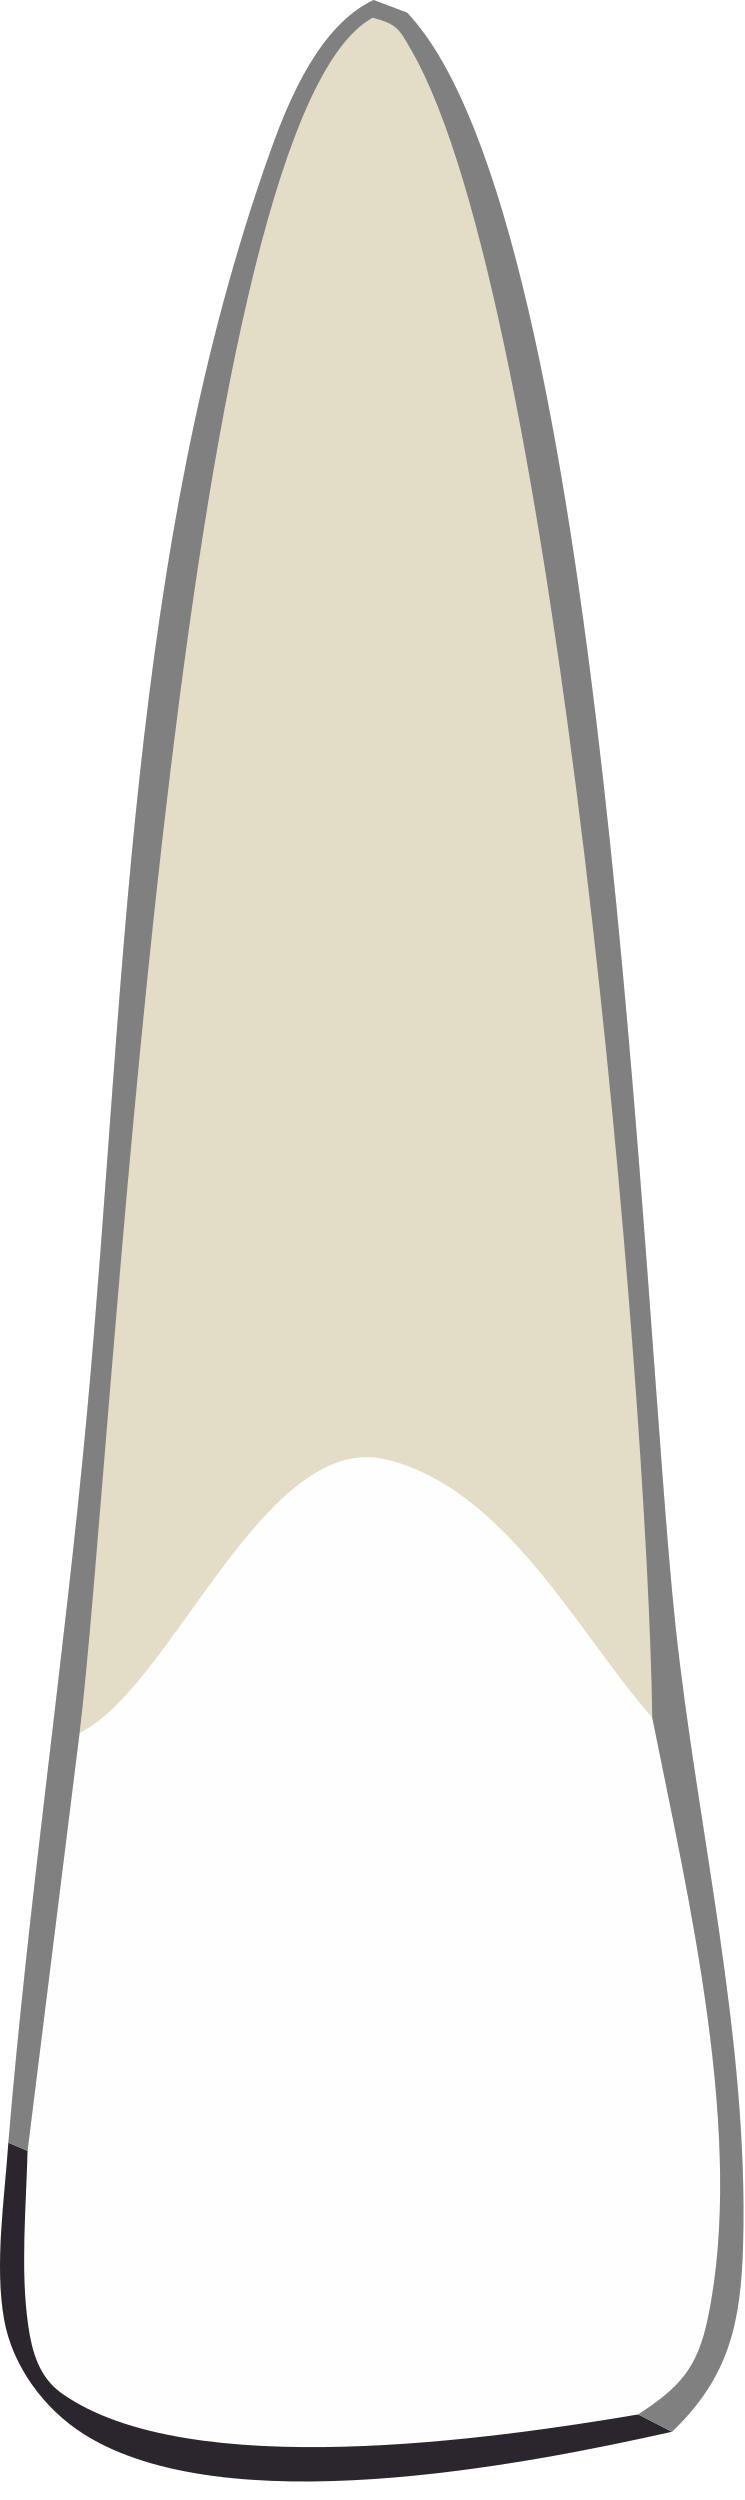
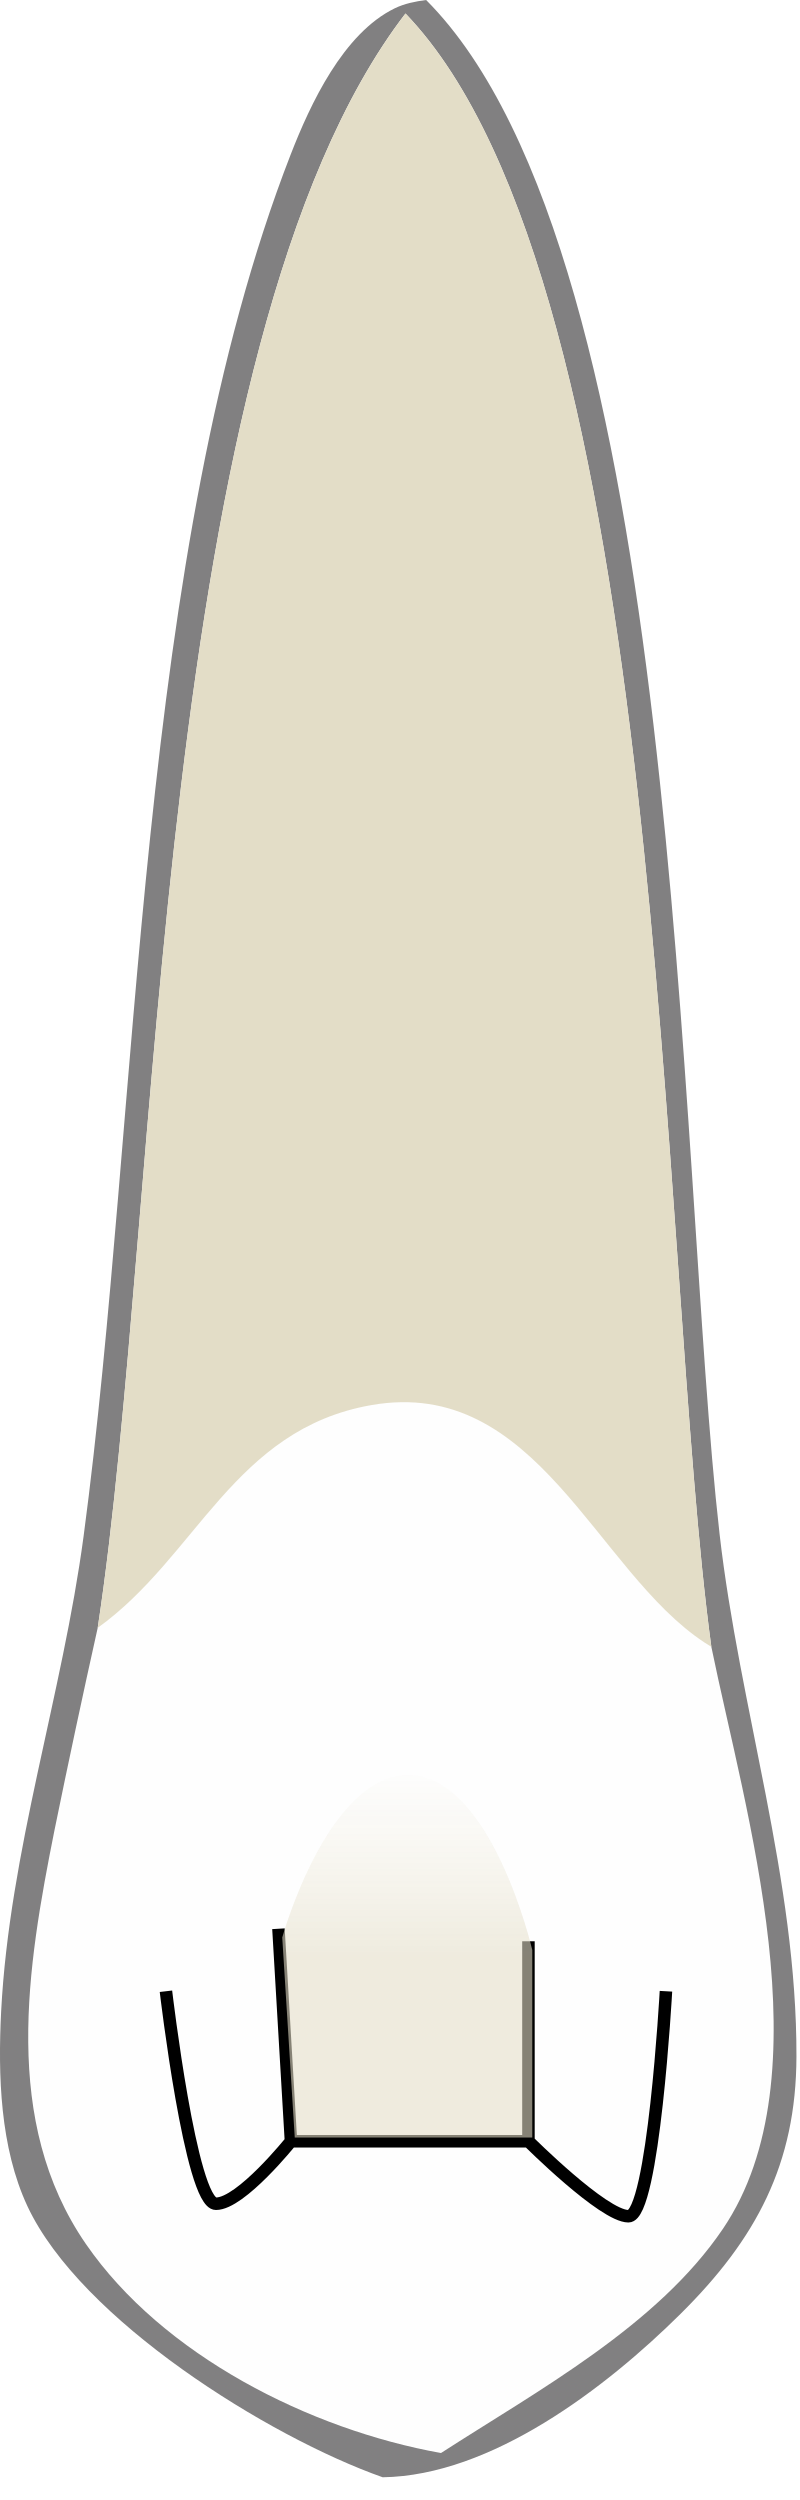
- <svg xmlns="http://www.w3.org/2000/svg" width="28" height="94" viewBox="0 0 28 94" fill="none">
-   <path d="M25.267 91.434C19.564 92.712 8.444 94.867 3.148 91.521C1.667 90.586 0.471 88.972 0.158 87.234C-0.215 85.164 0.172 82.666 0.314 80.565C1.072 71.451 2.41 62.391 3.258 53.284C4.725 37.529 4.792 20.711 10.179 5.655C10.888 3.675 12.035 0.954 14.044 0L15.307 0.475C22.777 8.362 24.136 49.31 25.397 61.112C26.215 68.771 28.152 76.675 27.94 84.385C27.859 87.323 27.427 89.372 25.267 91.434Z" fill="#E3DDC7" />
-   <path d="M25.267 91.434C19.564 92.712 8.444 94.867 3.148 91.521C1.667 90.586 0.471 88.972 0.158 87.234C-0.215 85.164 0.172 82.666 0.314 80.565L1.036 80.871L2.992 65.161C3.086 65.107 3.181 65.056 3.273 65.001C6.628 63.002 10.057 53.799 14.52 54.876C19.01 55.96 21.745 61.42 24.525 64.587C25.876 71.355 28.033 80.386 26.613 87.178C26.219 89.062 25.545 89.769 23.996 90.783L25.267 91.434Z" fill="#FEFEFE" />
-   <path d="M25.267 91.434C19.564 92.712 8.444 94.867 3.148 91.521C1.667 90.586 0.471 88.972 0.158 87.234C-0.215 85.164 0.172 82.666 0.314 80.565L1.036 80.871C0.984 82.993 0.76 85.358 1.063 87.455C1.206 88.438 1.476 89.387 2.314 89.984C7.075 93.373 18.602 91.695 23.996 90.783L25.267 91.434Z" fill="#2B262E" />
-   <path d="M25.267 91.434L23.996 90.783C25.545 89.769 26.219 89.062 26.613 87.178C28.033 80.386 25.876 71.355 24.525 64.587C24.359 52.269 20.91 11.299 15.459 1.875C15 1.082 14.929 0.906 14.005 0.665C13.802 0.796 13.704 0.853 13.506 1.022C6.552 6.969 4.239 55.043 2.992 65.161L1.036 80.871L0.314 80.565C1.072 71.451 2.41 62.391 3.258 53.284C4.725 37.529 4.792 20.711 10.179 5.655C10.888 3.675 12.035 0.954 14.044 9.15527e-05L15.307 0.475C22.777 8.362 24.136 49.31 25.397 61.112C26.215 68.771 28.152 76.675 27.94 84.385C27.859 87.323 27.427 89.372 25.267 91.434Z" fill="#818081" />
+ <svg xmlns="http://www.w3.org/2000/svg" width="32" height="100" viewBox="0 0 32 100" fill="none">
+   <path d="M15.307 99.091C19.649 99.028 24.232 95.521 27.23 92.547C30.242 89.56 31.846 86.568 31.858 82.264C31.877 75.194 29.581 68.338 28.782 61.352C27.082 46.493 27.343 10.327 17.045 6.10352e-05C16.615 0.057 16.183 0.141 15.789 0.333C13.728 1.336 12.412 4.162 11.627 6.181C5.435 22.098 5.613 44.455 3.344 61.446C2.496 67.797 0.376 74.045 0.046 80.457C-0.085 83.008 0.003 85.905 1.098 88.249C3.218 92.79 10.738 97.475 15.307 99.091Z" fill="#818081" />
+   <path d="M3.908 65.114C3.308 67.806 2.732 70.503 2.18 73.205C1.087 78.681 0.053 84.851 3.436 89.76C6.505 94.214 12.402 97.184 17.64 98.121C21.504 95.623 26.291 93.04 28.921 89.147C33.049 83.038 29.81 72.495 28.454 65.873C26.347 50.507 26.735 11.487 16.219 0.54C6.122 13.7 6.481 48.27 3.908 65.114Z" fill="#FEFEFE" />
+   <path d="M3.908 65.114C7.879 62.262 9.354 57.168 14.853 56.204C21.474 55.042 23.825 62.841 28.186 65.704C28.274 65.762 28.365 65.817 28.454 65.873C26.347 50.507 26.735 11.487 16.219 0.54C6.122 13.7 6.481 48.27 3.908 65.114Z" fill="#E3DDC7" />
+   <path d="M11.138 77.15L11.638 85.65M11.638 85.65C11.638 85.65 9.638 88.15 8.638 88.15C7.638 88.15 6.638 79.65 6.638 79.65M11.638 85.65H16.638H21.138M26.638 79.65C26.638 79.65 26.138 88.65 25.138 88.65C24.138 88.65 21.138 85.65 21.138 85.65M21.138 85.65V77.65" stroke="black" stroke-width="0.5" />
+   <path d="M21.291 85.5V78C21.291 78 19.65 70.951 16.291 71C13.088 71.046 11.29 77.5 11.29 77.5L11.79 85.5" fill="url(#paint0_linear_187_6596)" fill-opacity="0.59" />
+   <defs>
+     <linearGradient id="paint0_linear_187_6596" x1="16.291" y1="85.5" x2="16.291" y2="70.5" gradientUnits="userSpaceOnUse">
+       <stop offset="0.481" stop-color="#E3DDC7" />
+       <stop offset="1" stop-color="white" stop-opacity="0.78" />
+     </linearGradient>
+   </defs>
</svg>
